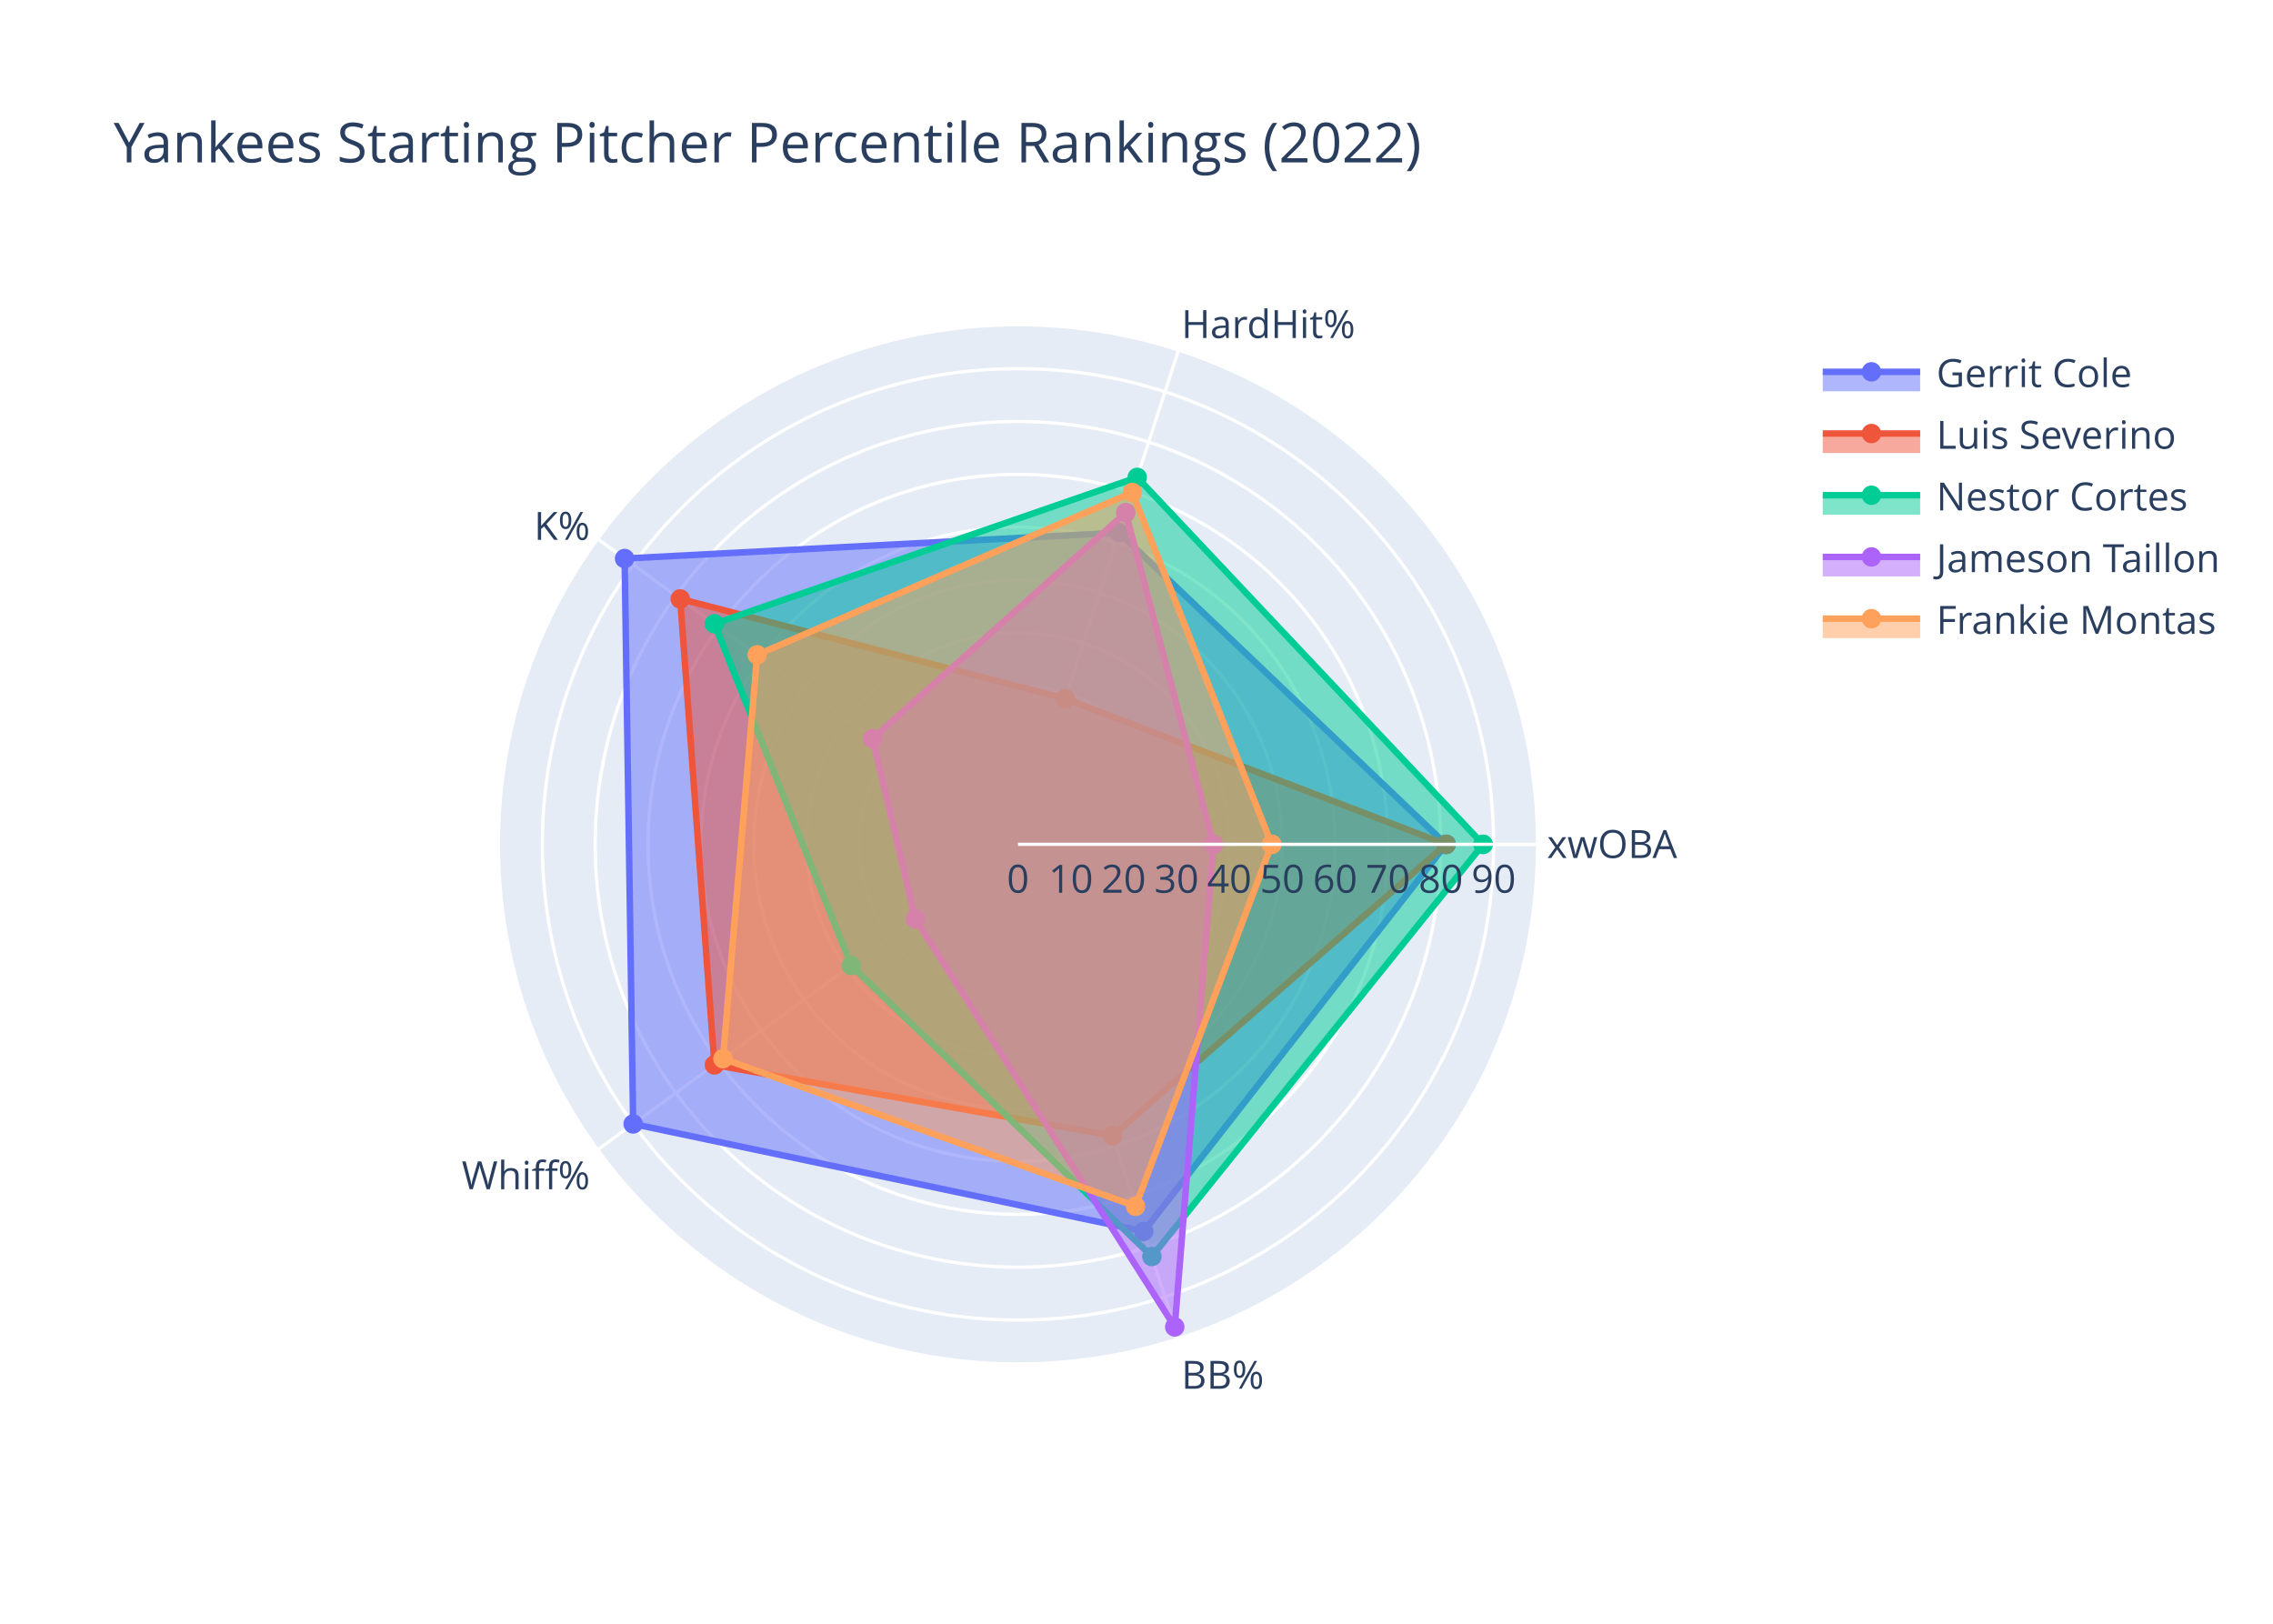
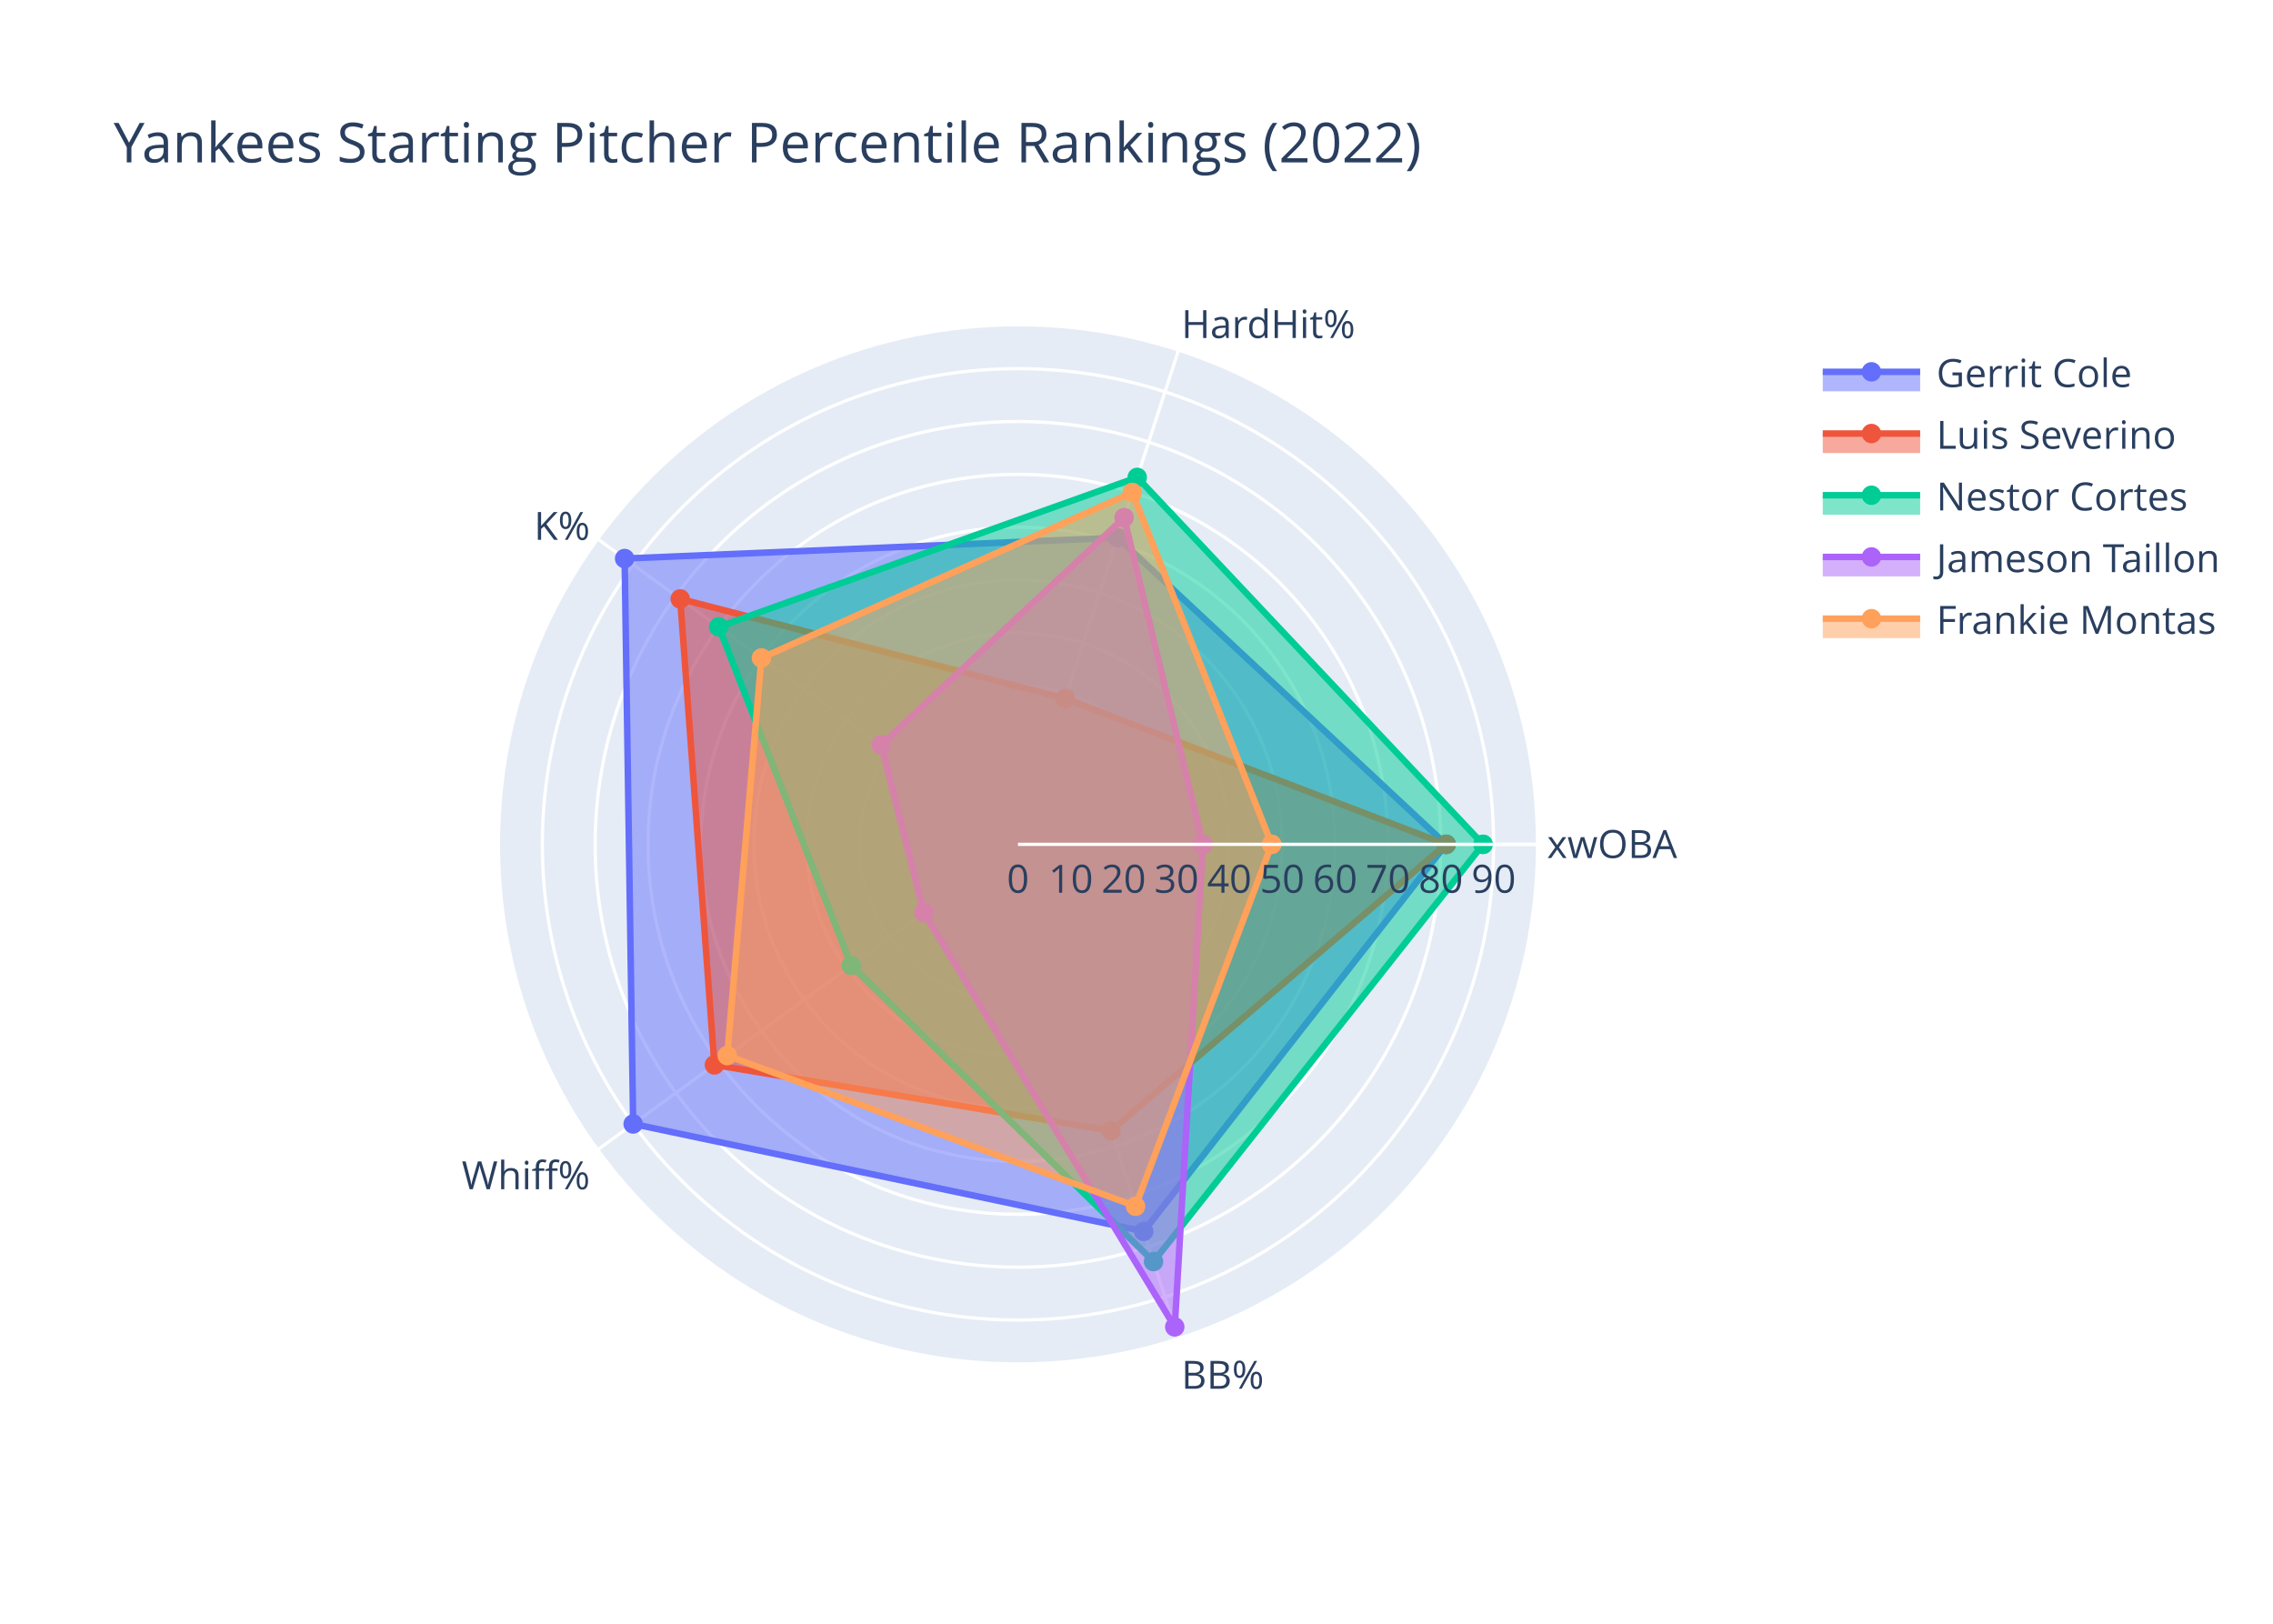
<svg xmlns="http://www.w3.org/2000/svg" class="main-svg" width="700" height="500" style="" viewBox="0 0 700 500">
  <rect x="0" y="0" width="700" height="500" style="fill: rgb(255, 255, 255); fill-opacity: 1;" />
-   <defs id="defs-b1705c">
+   <defs id="defs-b0c2d6">
    <g class="clips">
-       <clipPath id="clipb1705cpolar-for-traces">
+       <clipPath id="clipb0c2d6polar-for-traces">
        <path d="M160,0A160,160 0,1,0 -160,-1.9594348786357652e-14A160,160 0,1,0 160,3.9188697572715304e-14Z" transform="translate(160,160)" />
      </clipPath>
    </g>
    <g class="gradients" />
    <g class="patterns" />
  </defs>
  <g class="bglayer" />
  <g class="layer-below">
    <g class="imagelayer" />
    <g class="shapelayer" />
  </g>
  <g class="cartesianlayer" />
  <g class="polarlayer">
    <g class="polar">
      <g class="polarsublayer draglayer" />
      <g class="polarsublayer plotbg">
        <path d="M160,0A160,160 0,1,0 -160,-1.9594348786357652e-14A160,160 0,1,0 160,3.9188697572715304e-14Z" transform="translate(313.5,260)" style="fill: rgb(229, 236, 246); fill-opacity: 1;" />
      </g>
      <g class="polarsublayer backplot">
        <g class="maplayer" />
      </g>
      <g class="polarsublayer angular-grid" style="fill: none;">
        <path class="angularaxisgrid" d="M313.5,260L473.5,260" style="stroke: rgb(255, 255, 255); stroke-opacity: 1; stroke-width: 1px;" />
        <path class="angularaxisgrid" d="M313.5,260L362.943,107.831" style="stroke: rgb(255, 255, 255); stroke-opacity: 1; stroke-width: 1px;" />
        <path class="angularaxisgrid" d="M313.5,260L184.057,165.954" style="stroke: rgb(255, 255, 255); stroke-opacity: 1; stroke-width: 1px;" />
        <path class="angularaxisgrid" d="M313.5,260L184.057,354.046" style="stroke: rgb(255, 255, 255); stroke-opacity: 1; stroke-width: 1px;" />
        <path class="angularaxisgrid" d="M313.5,260L362.943,412.169" style="stroke: rgb(255, 255, 255); stroke-opacity: 1; stroke-width: 1px;" />
      </g>
      <g class="polarsublayer radial-grid" transform="translate(313.5,260)" style="fill: none;">
        <path class="xgrid" d="M16.28,0A16.28,16.28 0,1,0 -16.28,-1.9937249890118912e-15A16.28,16.28 0,1,0 16.28,3.9874499780237825e-15Z" style="stroke: rgb(255, 255, 255); stroke-opacity: 1; stroke-width: 1px;" />
        <path class="xgrid" d="M32.55,0A32.55,32.55 0,1,0 -32.55,-3.986225331224634e-15A32.55,32.55 0,1,0 32.55,7.972450662449268e-15Z" style="stroke: rgb(255, 255, 255); stroke-opacity: 1; stroke-width: 1px;" />
        <path class="xgrid" d="M48.83,0A48.83,48.83 0,1,0 -48.83,-5.979950320236525e-15A48.83,48.83 0,1,0 48.83,1.195990064047305e-14Z" style="stroke: rgb(255, 255, 255); stroke-opacity: 1; stroke-width: 1px;" />
        <path class="xgrid" d="M65.1,0A65.1,65.1 0,1,0 -65.1,-7.972450662449268e-15A65.1,65.1 0,1,0 65.1,1.5944901324898536e-14Z" style="stroke: rgb(255, 255, 255); stroke-opacity: 1; stroke-width: 1px;" />
        <path class="xgrid" d="M81.38,0A81.38,81.38 0,1,0 -81.38,-9.96617565146116e-15A81.38,81.38 0,1,0 81.38,1.993235130292232e-14Z" style="stroke: rgb(255, 255, 255); stroke-opacity: 1; stroke-width: 1px;" />
        <path class="xgrid" d="M97.66,0A97.66,97.66 0,1,0 -97.66,-1.195990064047305e-14A97.66,97.66 0,1,0 97.66,2.39198012809461e-14Z" style="stroke: rgb(255, 255, 255); stroke-opacity: 1; stroke-width: 1px;" />
        <path class="xgrid" d="M113.93,0A113.93,113.93 0,1,0 -113.93,-1.3952400982685795e-14A113.93,113.93 0,1,0 113.93,2.790480196537159e-14Z" style="stroke: rgb(255, 255, 255); stroke-opacity: 1; stroke-width: 1px;" />
        <path class="xgrid" d="M130.21,0A130.21,130.21 0,1,0 -130.21,-1.5946125971697688e-14A130.21,130.21 0,1,0 130.21,3.1892251943395376e-14Z" style="stroke: rgb(255, 255, 255); stroke-opacity: 1; stroke-width: 1px;" />
        <path class="xgrid" d="M146.48,0A146.48,146.48 0,1,0 -146.48,-1.7938626313910428e-14A146.48,146.48 0,1,0 146.48,3.5877252627820855e-14Z" style="stroke: rgb(255, 255, 255); stroke-opacity: 1; stroke-width: 1px;" />
      </g>
      <g class="polarsublayer frontplot" transform="translate(153.5,100)">
        <g class="barlayer" />
        <g class="scatterlayer">
-           <g class="trace scatter tracec72419" style="stroke-miterlimit: 2; opacity: 1;">
-             <g class="fills" clip-path="url(#clipb1705cpolar-for-traces)">
-               <g>
-                 <path class="js-fill" d="M291.84,160L191.18,64.03L38.86,71.99L41.49,246.1L198.73,279.19L291.84,160Z" style="fill: rgb(99, 110, 250); fill-opacity: 0.5; stroke-width: 0;" />
-               </g>
-             </g>
-             <g class="errorbars" />
-             <g class="lines">
-               <path class="js-line" d="M291.84,160L191.18,64.03L38.86,71.99L41.49,246.1L198.73,279.19L291.84,160" clip-path="url(#clipb1705cpolar-for-traces)" style="vector-effect: non-scaling-stroke; fill: none; stroke: rgb(99, 110, 250); stroke-opacity: 1; stroke-width: 2px; opacity: 1;" />
+           <g class="trace scatter tracea0163c" style="stroke-miterlimit: 2; opacity: 1;">
+             <g class="fills" clip-path="url(#clipb0c2d6polar-for-traces)">
+               <g>
+                 <path class="js-fill" d="M291.84,160L190.68,65.58L38.86,71.99L41.49,246.1L198.73,279.19L291.84,160Z" style="fill: rgb(99, 110, 250); fill-opacity: 0.5; stroke-width: 0;" />
+               </g>
+             </g>
+             <g class="errorbars" />
+             <g class="lines">
+               <path class="js-line" d="M291.84,160L190.68,65.58L38.86,71.99L41.49,246.1L198.73,279.19L291.84,160" clip-path="url(#clipb0c2d6polar-for-traces)" style="vector-effect: non-scaling-stroke; fill: none; stroke: rgb(99, 110, 250); stroke-opacity: 1; stroke-width: 2px; opacity: 1;" />
            </g>
            <g class="points">
              <path class="point" transform="translate(291.84,160)" d="M3,0A3,3 0 1,1 0,-3A3,3 0 0,1 3,0Z" style="opacity: 1; stroke-width: 0px; fill: rgb(99, 110, 250); fill-opacity: 1;" />
-               <path class="point" transform="translate(191.18,64.03)" d="M3,0A3,3 0 1,1 0,-3A3,3 0 0,1 3,0Z" style="opacity: 1; stroke-width: 0px; fill: rgb(99, 110, 250); fill-opacity: 1;" />
+               <path class="point" transform="translate(190.68,65.58)" d="M3,0A3,3 0 1,1 0,-3A3,3 0 0,1 3,0Z" style="opacity: 1; stroke-width: 0px; fill: rgb(99, 110, 250); fill-opacity: 1;" />
              <path class="point" transform="translate(38.86,71.99)" d="M3,0A3,3 0 1,1 0,-3A3,3 0 0,1 3,0Z" style="opacity: 1; stroke-width: 0px; fill: rgb(99, 110, 250); fill-opacity: 1;" />
              <path class="point" transform="translate(41.49,246.1)" d="M3,0A3,3 0 1,1 0,-3A3,3 0 0,1 3,0Z" style="opacity: 1; stroke-width: 0px; fill: rgb(99, 110, 250); fill-opacity: 1;" />
              <path class="point" transform="translate(198.73,279.19)" d="M3,0A3,3 0 1,1 0,-3A3,3 0 0,1 3,0Z" style="opacity: 1; stroke-width: 0px; fill: rgb(99, 110, 250); fill-opacity: 1;" />
              <path class="point" transform="translate(291.84,160)" d="M3,0A3,3 0 1,1 0,-3A3,3 0 0,1 3,0Z" style="opacity: 1; stroke-width: 0px; fill: rgb(99, 110, 250); fill-opacity: 1;" />
            </g>
            <g class="text" />
          </g>
-           <g class="trace scatter trace2480b2" style="stroke-miterlimit: 2; opacity: 1;">
-             <g class="fills" clip-path="url(#clipb1705cpolar-for-traces)">
-               <g>
-                 <path class="js-fill" d="M291.84,160L174.59,115.11L55.98,84.42L66.51,227.92L189.17,249.78L291.84,160Z" style="fill: rgb(239, 85, 59); fill-opacity: 0.5; stroke-width: 0;" />
-               </g>
-             </g>
-             <g class="errorbars" />
-             <g class="lines">
-               <path class="js-line" d="M291.84,160L174.59,115.11L55.98,84.42L66.51,227.92L189.17,249.78L291.84,160" clip-path="url(#clipb1705cpolar-for-traces)" style="vector-effect: non-scaling-stroke; fill: none; stroke: rgb(239, 85, 59); stroke-opacity: 1; stroke-width: 2px; opacity: 1;" />
+           <g class="trace scatter trace803e13" style="stroke-miterlimit: 2; opacity: 1;">
+             <g class="fills" clip-path="url(#clipb0c2d6polar-for-traces)">
+               <g>
+                 <path class="js-fill" d="M291.84,160L174.59,115.11L55.98,84.42L66.51,227.92L188.67,248.23L291.84,160Z" style="fill: rgb(239, 85, 59); fill-opacity: 0.5; stroke-width: 0;" />
+               </g>
+             </g>
+             <g class="errorbars" />
+             <g class="lines">
+               <path class="js-line" d="M291.84,160L174.59,115.11L55.98,84.42L66.51,227.92L188.67,248.23L291.84,160" clip-path="url(#clipb0c2d6polar-for-traces)" style="vector-effect: non-scaling-stroke; fill: none; stroke: rgb(239, 85, 59); stroke-opacity: 1; stroke-width: 2px; opacity: 1;" />
            </g>
            <g class="points">
              <path class="point" transform="translate(291.84,160)" d="M3,0A3,3 0 1,1 0,-3A3,3 0 0,1 3,0Z" style="opacity: 1; stroke-width: 0px; fill: rgb(239, 85, 59); fill-opacity: 1;" />
              <path class="point" transform="translate(174.59,115.11)" d="M3,0A3,3 0 1,1 0,-3A3,3 0 0,1 3,0Z" style="opacity: 1; stroke-width: 0px; fill: rgb(239, 85, 59); fill-opacity: 1;" />
              <path class="point" transform="translate(55.98,84.42)" d="M3,0A3,3 0 1,1 0,-3A3,3 0 0,1 3,0Z" style="opacity: 1; stroke-width: 0px; fill: rgb(239, 85, 59); fill-opacity: 1;" />
              <path class="point" transform="translate(66.51,227.92)" d="M3,0A3,3 0 1,1 0,-3A3,3 0 0,1 3,0Z" style="opacity: 1; stroke-width: 0px; fill: rgb(239, 85, 59); fill-opacity: 1;" />
-               <path class="point" transform="translate(189.17,249.78)" d="M3,0A3,3 0 1,1 0,-3A3,3 0 0,1 3,0Z" style="opacity: 1; stroke-width: 0px; fill: rgb(239, 85, 59); fill-opacity: 1;" />
+               <path class="point" transform="translate(188.67,248.23)" d="M3,0A3,3 0 1,1 0,-3A3,3 0 0,1 3,0Z" style="opacity: 1; stroke-width: 0px; fill: rgb(239, 85, 59); fill-opacity: 1;" />
              <path class="point" transform="translate(291.84,160)" d="M3,0A3,3 0 1,1 0,-3A3,3 0 0,1 3,0Z" style="opacity: 1; stroke-width: 0px; fill: rgb(239, 85, 59); fill-opacity: 1;" />
            </g>
            <g class="text" />
          </g>
-           <g class="trace scatter trace8d5c06" style="stroke-miterlimit: 2; opacity: 1;">
-             <g class="fills" clip-path="url(#clipb1705cpolar-for-traces)">
-               <g>
-                 <path class="js-fill" d="M303.23,160L196.72,47L66.51,92.08L108.65,197.31L201.24,286.93L303.23,160Z" style="fill: rgb(0, 204, 150); fill-opacity: 0.5; stroke-width: 0;" />
-               </g>
-             </g>
-             <g class="errorbars" />
-             <g class="lines">
-               <path class="js-line" d="M303.23,160L196.72,47L66.51,92.08L108.65,197.31L201.24,286.93L303.23,160" clip-path="url(#clipb1705cpolar-for-traces)" style="vector-effect: non-scaling-stroke; fill: none; stroke: rgb(0, 204, 150); stroke-opacity: 1; stroke-width: 2px; opacity: 1;" />
+           <g class="trace scatter trace97c275" style="stroke-miterlimit: 2; opacity: 1;">
+             <g class="fills" clip-path="url(#clipb0c2d6polar-for-traces)">
+               <g>
+                 <path class="js-fill" d="M303.23,160L196.72,47L67.83,93.03L108.65,197.31L201.75,288.48L303.23,160Z" style="fill: rgb(0, 204, 150); fill-opacity: 0.5; stroke-width: 0;" />
+               </g>
+             </g>
+             <g class="errorbars" />
+             <g class="lines">
+               <path class="js-line" d="M303.23,160L196.72,47L67.83,93.03L108.65,197.31L201.75,288.48L303.23,160" clip-path="url(#clipb0c2d6polar-for-traces)" style="vector-effect: non-scaling-stroke; fill: none; stroke: rgb(0, 204, 150); stroke-opacity: 1; stroke-width: 2px; opacity: 1;" />
            </g>
            <g class="points">
              <path class="point" transform="translate(303.23,160)" d="M3,0A3,3 0 1,1 0,-3A3,3 0 0,1 3,0Z" style="opacity: 1; stroke-width: 0px; fill: rgb(0, 204, 150); fill-opacity: 1;" />
              <path class="point" transform="translate(196.72,47)" d="M3,0A3,3 0 1,1 0,-3A3,3 0 0,1 3,0Z" style="opacity: 1; stroke-width: 0px; fill: rgb(0, 204, 150); fill-opacity: 1;" />
-               <path class="point" transform="translate(66.51,92.08)" d="M3,0A3,3 0 1,1 0,-3A3,3 0 0,1 3,0Z" style="opacity: 1; stroke-width: 0px; fill: rgb(0, 204, 150); fill-opacity: 1;" />
+               <path class="point" transform="translate(67.83,93.03)" d="M3,0A3,3 0 1,1 0,-3A3,3 0 0,1 3,0Z" style="opacity: 1; stroke-width: 0px; fill: rgb(0, 204, 150); fill-opacity: 1;" />
              <path class="point" transform="translate(108.65,197.31)" d="M3,0A3,3 0 1,1 0,-3A3,3 0 0,1 3,0Z" style="opacity: 1; stroke-width: 0px; fill: rgb(0, 204, 150); fill-opacity: 1;" />
-               <path class="point" transform="translate(201.24,286.93)" d="M3,0A3,3 0 1,1 0,-3A3,3 0 0,1 3,0Z" style="opacity: 1; stroke-width: 0px; fill: rgb(0, 204, 150); fill-opacity: 1;" />
+               <path class="point" transform="translate(201.75,288.48)" d="M3,0A3,3 0 1,1 0,-3A3,3 0 0,1 3,0Z" style="opacity: 1; stroke-width: 0px; fill: rgb(0, 204, 150); fill-opacity: 1;" />
              <path class="point" transform="translate(303.23,160)" d="M3,0A3,3 0 1,1 0,-3A3,3 0 0,1 3,0Z" style="opacity: 1; stroke-width: 0px; fill: rgb(0, 204, 150); fill-opacity: 1;" />
            </g>
            <g class="text" />
          </g>
-           <g class="trace scatter trace997d0d" style="stroke-miterlimit: 2; opacity: 1;">
-             <g class="fills" clip-path="url(#clipb1705cpolar-for-traces)">
-               <g>
-                 <path class="js-fill" d="M220.22,160L193.2,57.84L115.23,127.47L128.4,182.96L208.28,308.6L220.22,160Z" style="fill: rgb(171, 99, 250); fill-opacity: 0.5; stroke-width: 0;" />
-               </g>
-             </g>
-             <g class="errorbars" />
-             <g class="lines">
-               <path class="js-line" d="M220.22,160L193.2,57.84L115.23,127.47L128.4,182.96L208.28,308.6L220.22,160" clip-path="url(#clipb1705cpolar-for-traces)" style="vector-effect: non-scaling-stroke; fill: none; stroke: rgb(171, 99, 250); stroke-opacity: 1; stroke-width: 2px; opacity: 1;" />
-             </g>
-             <g class="points">
-               <path class="point" transform="translate(220.22,160)" d="M3,0A3,3 0 1,1 0,-3A3,3 0 0,1 3,0Z" style="opacity: 1; stroke-width: 0px; fill: rgb(171, 99, 250); fill-opacity: 1;" />
-               <path class="point" transform="translate(193.2,57.84)" d="M3,0A3,3 0 1,1 0,-3A3,3 0 0,1 3,0Z" style="opacity: 1; stroke-width: 0px; fill: rgb(171, 99, 250); fill-opacity: 1;" />
-               <path class="point" transform="translate(115.23,127.47)" d="M3,0A3,3 0 1,1 0,-3A3,3 0 0,1 3,0Z" style="opacity: 1; stroke-width: 0px; fill: rgb(171, 99, 250); fill-opacity: 1;" />
-               <path class="point" transform="translate(128.4,182.96)" d="M3,0A3,3 0 1,1 0,-3A3,3 0 0,1 3,0Z" style="opacity: 1; stroke-width: 0px; fill: rgb(171, 99, 250); fill-opacity: 1;" />
+           <g class="trace scatter traceac190d" style="stroke-miterlimit: 2; opacity: 1;">
+             <g class="fills" clip-path="url(#clipb0c2d6polar-for-traces)">
+               <g>
+                 <path class="js-fill" d="M216.97,160L192.69,59.38L117.86,129.39L131.03,181.05L208.28,308.6L216.97,160Z" style="fill: rgb(171, 99, 250); fill-opacity: 0.5; stroke-width: 0;" />
+               </g>
+             </g>
+             <g class="errorbars" />
+             <g class="lines">
+               <path class="js-line" d="M216.97,160L192.69,59.38L117.86,129.39L131.03,181.05L208.28,308.6L216.97,160" clip-path="url(#clipb0c2d6polar-for-traces)" style="vector-effect: non-scaling-stroke; fill: none; stroke: rgb(171, 99, 250); stroke-opacity: 1; stroke-width: 2px; opacity: 1;" />
+             </g>
+             <g class="points">
+               <path class="point" transform="translate(216.97,160)" d="M3,0A3,3 0 1,1 0,-3A3,3 0 0,1 3,0Z" style="opacity: 1; stroke-width: 0px; fill: rgb(171, 99, 250); fill-opacity: 1;" />
+               <path class="point" transform="translate(192.69,59.38)" d="M3,0A3,3 0 1,1 0,-3A3,3 0 0,1 3,0Z" style="opacity: 1; stroke-width: 0px; fill: rgb(171, 99, 250); fill-opacity: 1;" />
+               <path class="point" transform="translate(117.86,129.39)" d="M3,0A3,3 0 1,1 0,-3A3,3 0 0,1 3,0Z" style="opacity: 1; stroke-width: 0px; fill: rgb(171, 99, 250); fill-opacity: 1;" />
+               <path class="point" transform="translate(131.03,181.05)" d="M3,0A3,3 0 1,1 0,-3A3,3 0 0,1 3,0Z" style="opacity: 1; stroke-width: 0px; fill: rgb(171, 99, 250); fill-opacity: 1;" />
              <path class="point" transform="translate(208.28,308.6)" d="M3,0A3,3 0 1,1 0,-3A3,3 0 0,1 3,0Z" style="opacity: 1; stroke-width: 0px; fill: rgb(171, 99, 250); fill-opacity: 1;" />
-               <path class="point" transform="translate(220.22,160)" d="M3,0A3,3 0 1,1 0,-3A3,3 0 0,1 3,0Z" style="opacity: 1; stroke-width: 0px; fill: rgb(171, 99, 250); fill-opacity: 1;" />
-             </g>
-             <g class="text" />
-           </g>
-           <g class="trace scatter trace518336" style="stroke-miterlimit: 2; opacity: 1;">
-             <g class="fills" clip-path="url(#clipb1705cpolar-for-traces)">
-               <g>
-                 <path class="js-fill" d="M238.13,160L195.21,51.64L79.68,101.64L69.14,226.01L196.21,271.45L238.13,160Z" style="fill: rgb(255, 161, 90); fill-opacity: 0.5; stroke-width: 0;" />
-               </g>
-             </g>
-             <g class="errorbars" />
-             <g class="lines">
-               <path class="js-line" d="M238.13,160L195.21,51.64L79.68,101.64L69.14,226.01L196.21,271.45L238.13,160" clip-path="url(#clipb1705cpolar-for-traces)" style="vector-effect: non-scaling-stroke; fill: none; stroke: rgb(255, 161, 90); stroke-opacity: 1; stroke-width: 2px; opacity: 1;" />
+               <path class="point" transform="translate(216.97,160)" d="M3,0A3,3 0 1,1 0,-3A3,3 0 0,1 3,0Z" style="opacity: 1; stroke-width: 0px; fill: rgb(171, 99, 250); fill-opacity: 1;" />
+             </g>
+             <g class="text" />
+           </g>
+           <g class="trace scatter trace1f72ea" style="stroke-miterlimit: 2; opacity: 1;">
+             <g class="fills" clip-path="url(#clipb0c2d6polar-for-traces)">
+               <g>
+                 <path class="js-fill" d="M238.13,160L195.21,51.64L80.99,102.6L70.46,225.05L196.21,271.45L238.13,160Z" style="fill: rgb(255, 161, 90); fill-opacity: 0.5; stroke-width: 0;" />
+               </g>
+             </g>
+             <g class="errorbars" />
+             <g class="lines">
+               <path class="js-line" d="M238.13,160L195.21,51.64L80.99,102.6L70.46,225.05L196.21,271.45L238.13,160" clip-path="url(#clipb0c2d6polar-for-traces)" style="vector-effect: non-scaling-stroke; fill: none; stroke: rgb(255, 161, 90); stroke-opacity: 1; stroke-width: 2px; opacity: 1;" />
            </g>
            <g class="points">
              <path class="point" transform="translate(238.13,160)" d="M3,0A3,3 0 1,1 0,-3A3,3 0 0,1 3,0Z" style="opacity: 1; stroke-width: 0px; fill: rgb(255, 161, 90); fill-opacity: 1;" />
              <path class="point" transform="translate(195.21,51.64)" d="M3,0A3,3 0 1,1 0,-3A3,3 0 0,1 3,0Z" style="opacity: 1; stroke-width: 0px; fill: rgb(255, 161, 90); fill-opacity: 1;" />
-               <path class="point" transform="translate(79.68,101.64)" d="M3,0A3,3 0 1,1 0,-3A3,3 0 0,1 3,0Z" style="opacity: 1; stroke-width: 0px; fill: rgb(255, 161, 90); fill-opacity: 1;" />
-               <path class="point" transform="translate(69.14,226.01)" d="M3,0A3,3 0 1,1 0,-3A3,3 0 0,1 3,0Z" style="opacity: 1; stroke-width: 0px; fill: rgb(255, 161, 90); fill-opacity: 1;" />
+               <path class="point" transform="translate(80.99,102.6)" d="M3,0A3,3 0 1,1 0,-3A3,3 0 0,1 3,0Z" style="opacity: 1; stroke-width: 0px; fill: rgb(255, 161, 90); fill-opacity: 1;" />
+               <path class="point" transform="translate(70.46,225.05)" d="M3,0A3,3 0 1,1 0,-3A3,3 0 0,1 3,0Z" style="opacity: 1; stroke-width: 0px; fill: rgb(255, 161, 90); fill-opacity: 1;" />
              <path class="point" transform="translate(196.21,271.45)" d="M3,0A3,3 0 1,1 0,-3A3,3 0 0,1 3,0Z" style="opacity: 1; stroke-width: 0px; fill: rgb(255, 161, 90); fill-opacity: 1;" />
              <path class="point" transform="translate(238.13,160)" d="M3,0A3,3 0 1,1 0,-3A3,3 0 0,1 3,0Z" style="opacity: 1; stroke-width: 0px; fill: rgb(255, 161, 90); fill-opacity: 1;" />
            </g>
            <g class="text" />
          </g>
        </g>
      </g>
      <g class="polarsublayer angular-line">
        <path d="M160,0A160,160 0,1,0 -160,-1.9594348786357652e-14A160,160 0,1,0 160,3.9188697572715304e-14Z" transform="translate(313.5,260)" stroke-width="1" style="fill: none; stroke: rgb(255, 255, 255); stroke-opacity: 1;" />
      </g>
      <g class="polarsublayer radial-line">
        <line x1="0" y1="0" x2="160" y2="0" transform="translate(313.5,260)" stroke-width="1" style="fill: none; stroke: rgb(255, 255, 255); stroke-opacity: 1;" />
      </g>
      <g class="polarsublayer angular-axis">
        <g class="angularaxistick">
          <text text-anchor="start" x="2.9" y="4.2" transform="translate(473.5,260)" style="font-family: 'Open Sans', verdana, arial, sans-serif; font-size: 12px; fill: rgb(42, 63, 95); fill-opacity: 1; white-space: pre; opacity: 1;">xwOBA</text>
        </g>
        <g class="angularaxistick">
          <text text-anchor="start" x="0.896" y="-3.743" transform="translate(362.9427,107.831)" style="font-family: 'Open Sans', verdana, arial, sans-serif; font-size: 12px; fill: rgb(42, 63, 95); fill-opacity: 1; white-space: pre; opacity: 1;">HardHit%</text>
        </g>
        <g class="angularaxistick">
          <text text-anchor="end" x="-2.346" y="0.283" transform="translate(184.0573,165.9544)" style="font-family: 'Open Sans', verdana, arial, sans-serif; font-size: 12px; fill: rgb(42, 63, 95); fill-opacity: 1; white-space: pre; opacity: 1;">K%</text>
        </g>
        <g class="angularaxistick">
          <text text-anchor="end" x="-2.346" y="12.156" transform="translate(184.0573,354.0456)" style="font-family: 'Open Sans', verdana, arial, sans-serif; font-size: 12px; fill: rgb(42, 63, 95); fill-opacity: 1; white-space: pre; opacity: 1;">Whiff%</text>
        </g>
        <g class="angularaxistick">
          <text text-anchor="start" x="0.896" y="15.469" transform="translate(362.9427,412.169)" style="font-family: 'Open Sans', verdana, arial, sans-serif; font-size: 12px; fill: rgb(42, 63, 95); fill-opacity: 1; white-space: pre; opacity: 1;">BB%</text>
        </g>
      </g>
      <g class="polarsublayer radial-axis" transform="translate(313.5,260)">
        <g class="xtick">
          <text text-anchor="middle" x="0" y="14.9" transform="" style="font-family: 'Open Sans', verdana, arial, sans-serif; font-size: 12px; fill: rgb(42, 63, 95); fill-opacity: 1; white-space: pre; opacity: 1;">0</text>
        </g>
        <g class="xtick">
          <text text-anchor="middle" x="0" y="14.9" transform="translate(16.28,0)" style="font-family: 'Open Sans', verdana, arial, sans-serif; font-size: 12px; fill: rgb(42, 63, 95); fill-opacity: 1; white-space: pre; opacity: 1;">10</text>
        </g>
        <g class="xtick">
          <text text-anchor="middle" x="0" y="14.9" transform="translate(32.55,0)" style="font-family: 'Open Sans', verdana, arial, sans-serif; font-size: 12px; fill: rgb(42, 63, 95); fill-opacity: 1; white-space: pre; opacity: 1;">20</text>
        </g>
        <g class="xtick">
          <text text-anchor="middle" x="0" y="14.9" transform="translate(48.83,0)" style="font-family: 'Open Sans', verdana, arial, sans-serif; font-size: 12px; fill: rgb(42, 63, 95); fill-opacity: 1; white-space: pre; opacity: 1;">30</text>
        </g>
        <g class="xtick">
          <text text-anchor="middle" x="0" y="14.9" transform="translate(65.1,0)" style="font-family: 'Open Sans', verdana, arial, sans-serif; font-size: 12px; fill: rgb(42, 63, 95); fill-opacity: 1; white-space: pre; opacity: 1;">40</text>
        </g>
        <g class="xtick">
          <text text-anchor="middle" x="0" y="14.9" transform="translate(81.38,0)" style="font-family: 'Open Sans', verdana, arial, sans-serif; font-size: 12px; fill: rgb(42, 63, 95); fill-opacity: 1; white-space: pre; opacity: 1;">50</text>
        </g>
        <g class="xtick">
          <text text-anchor="middle" x="0" y="14.9" transform="translate(97.66,0)" style="font-family: 'Open Sans', verdana, arial, sans-serif; font-size: 12px; fill: rgb(42, 63, 95); fill-opacity: 1; white-space: pre; opacity: 1;">60</text>
        </g>
        <g class="xtick">
          <text text-anchor="middle" x="0" y="14.9" transform="translate(113.93,0)" style="font-family: 'Open Sans', verdana, arial, sans-serif; font-size: 12px; fill: rgb(42, 63, 95); fill-opacity: 1; white-space: pre; opacity: 1;">70</text>
        </g>
        <g class="xtick">
          <text text-anchor="middle" x="0" y="14.9" transform="translate(130.21,0)" style="font-family: 'Open Sans', verdana, arial, sans-serif; font-size: 12px; fill: rgb(42, 63, 95); fill-opacity: 1; white-space: pre; opacity: 1;">80</text>
        </g>
        <g class="xtick">
          <text text-anchor="middle" x="0" y="14.9" transform="translate(146.48,0)" style="font-family: 'Open Sans', verdana, arial, sans-serif; font-size: 12px; fill: rgb(42, 63, 95); fill-opacity: 1; white-space: pre; opacity: 1;">90</text>
        </g>
      </g>
    </g>
  </g>
  <g class="smithlayer" />
  <g class="ternarylayer" />
  <g class="geolayer" />
  <g class="funnelarealayer" />
  <g class="pielayer" />
  <g class="iciclelayer" />
  <g class="treemaplayer" />
  <g class="sunburstlayer" />
  <g class="glimages" />
-   <defs id="topdefs-b1705c">
+   <defs id="topdefs-b0c2d6">
    <g class="clips" />
-     <clipPath id="legendb1705c">
+     <clipPath id="legendb0c2d6">
      <rect width="132" height="105" x="0" y="0" />
    </clipPath>
  </defs>
  <g class="layer-above">
    <g class="imagelayer" />
    <g class="shapelayer" />
  </g>
  <g class="infolayer">
    <g class="legend" pointer-events="all" transform="translate(556.34,100)">
      <rect class="bg" shape-rendering="crispEdges" style="stroke: rgb(68, 68, 68); stroke-opacity: 1; fill: rgb(255, 255, 255); fill-opacity: 1; stroke-width: 0px;" width="132" height="105" x="0" y="0" />
-       <g class="scrollbox" transform="" clip-path="url(#legendb1705c)">
+       <g class="scrollbox" transform="" clip-path="url(#legendb0c2d6)">
        <g class="groups">
          <g class="traces" transform="translate(0,14.5)" style="opacity: 1;">
            <text class="legendtext" text-anchor="start" x="40" y="4.68" style="font-family: 'Open Sans', verdana, arial, sans-serif; font-size: 12px; fill: rgb(42, 63, 95); fill-opacity: 1; white-space: pre;">Gerrit Cole</text>
            <g class="layers" style="opacity: 1;">
              <g class="legendfill">
                <path class="js-fill" d="M5,0h30v6h-30z" style="stroke-width: 0; fill: rgb(99, 110, 250); fill-opacity: 0.5;" />
              </g>
              <g class="legendlines">
                <path class="js-line" d="M5,0h30" style="fill: none; stroke: rgb(99, 110, 250); stroke-opacity: 1; stroke-width: 2px;" />
              </g>
              <g class="legendsymbols">
                <g class="legendpoints">
                  <path class="scatterpts" transform="translate(20,0)" d="M3,0A3,3 0 1,1 0,-3A3,3 0 0,1 3,0Z" style="opacity: 1; stroke-width: 0px; fill: rgb(99, 110, 250); fill-opacity: 1;" />
                </g>
              </g>
            </g>
            <rect class="legendtoggle" x="0" y="-9.5" width="126.047" height="19" style="fill: rgb(0, 0, 0); fill-opacity: 0;" />
          </g>
          <g class="traces" transform="translate(0,33.5)" style="opacity: 1;">
            <text class="legendtext" text-anchor="start" x="40" y="4.68" style="font-family: 'Open Sans', verdana, arial, sans-serif; font-size: 12px; fill: rgb(42, 63, 95); fill-opacity: 1; white-space: pre;">Luis Severino</text>
            <g class="layers" style="opacity: 1;">
              <g class="legendfill">
                <path class="js-fill" d="M5,0h30v6h-30z" style="stroke-width: 0; fill: rgb(239, 85, 59); fill-opacity: 0.5;" />
              </g>
              <g class="legendlines">
                <path class="js-line" d="M5,0h30" style="fill: none; stroke: rgb(239, 85, 59); stroke-opacity: 1; stroke-width: 2px;" />
              </g>
              <g class="legendsymbols">
                <g class="legendpoints">
                  <path class="scatterpts" transform="translate(20,0)" d="M3,0A3,3 0 1,1 0,-3A3,3 0 0,1 3,0Z" style="opacity: 1; stroke-width: 0px; fill: rgb(239, 85, 59); fill-opacity: 1;" />
                </g>
              </g>
            </g>
            <rect class="legendtoggle" x="0" y="-9.5" width="126.047" height="19" style="fill: rgb(0, 0, 0); fill-opacity: 0;" />
          </g>
          <g class="traces" transform="translate(0,52.5)" style="opacity: 1;">
            <text class="legendtext" text-anchor="start" x="40" y="4.68" style="font-family: 'Open Sans', verdana, arial, sans-serif; font-size: 12px; fill: rgb(42, 63, 95); fill-opacity: 1; white-space: pre;">Nestor Cortes</text>
            <g class="layers" style="opacity: 1;">
              <g class="legendfill">
                <path class="js-fill" d="M5,0h30v6h-30z" style="stroke-width: 0; fill: rgb(0, 204, 150); fill-opacity: 0.5;" />
              </g>
              <g class="legendlines">
                <path class="js-line" d="M5,0h30" style="fill: none; stroke: rgb(0, 204, 150); stroke-opacity: 1; stroke-width: 2px;" />
              </g>
              <g class="legendsymbols">
                <g class="legendpoints">
                  <path class="scatterpts" transform="translate(20,0)" d="M3,0A3,3 0 1,1 0,-3A3,3 0 0,1 3,0Z" style="opacity: 1; stroke-width: 0px; fill: rgb(0, 204, 150); fill-opacity: 1;" />
                </g>
              </g>
            </g>
            <rect class="legendtoggle" x="0" y="-9.5" width="126.047" height="19" style="fill: rgb(0, 0, 0); fill-opacity: 0;" />
          </g>
          <g class="traces" transform="translate(0,71.5)" style="opacity: 1;">
            <text class="legendtext" text-anchor="start" x="40" y="4.68" style="font-family: 'Open Sans', verdana, arial, sans-serif; font-size: 12px; fill: rgb(42, 63, 95); fill-opacity: 1; white-space: pre;">Jameson Taillon</text>
            <g class="layers" style="opacity: 1;">
              <g class="legendfill">
                <path class="js-fill" d="M5,0h30v6h-30z" style="stroke-width: 0; fill: rgb(171, 99, 250); fill-opacity: 0.5;" />
              </g>
              <g class="legendlines">
                <path class="js-line" d="M5,0h30" style="fill: none; stroke: rgb(171, 99, 250); stroke-opacity: 1; stroke-width: 2px;" />
              </g>
              <g class="legendsymbols">
                <g class="legendpoints">
                  <path class="scatterpts" transform="translate(20,0)" d="M3,0A3,3 0 1,1 0,-3A3,3 0 0,1 3,0Z" style="opacity: 1; stroke-width: 0px; fill: rgb(171, 99, 250); fill-opacity: 1;" />
                </g>
              </g>
            </g>
            <rect class="legendtoggle" x="0" y="-9.5" width="126.047" height="19" style="fill: rgb(0, 0, 0); fill-opacity: 0;" />
          </g>
          <g class="traces" transform="translate(0,90.5)" style="opacity: 1;">
            <text class="legendtext" text-anchor="start" x="40" y="4.68" style="font-family: 'Open Sans', verdana, arial, sans-serif; font-size: 12px; fill: rgb(42, 63, 95); fill-opacity: 1; white-space: pre;">Frankie Montas</text>
            <g class="layers" style="opacity: 1;">
              <g class="legendfill">
                <path class="js-fill" d="M5,0h30v6h-30z" style="stroke-width: 0; fill: rgb(255, 161, 90); fill-opacity: 0.5;" />
              </g>
              <g class="legendlines">
                <path class="js-line" d="M5,0h30" style="fill: none; stroke: rgb(255, 161, 90); stroke-opacity: 1; stroke-width: 2px;" />
              </g>
              <g class="legendsymbols">
                <g class="legendpoints">
                  <path class="scatterpts" transform="translate(20,0)" d="M3,0A3,3 0 1,1 0,-3A3,3 0 0,1 3,0Z" style="opacity: 1; stroke-width: 0px; fill: rgb(255, 161, 90); fill-opacity: 1;" />
                </g>
              </g>
            </g>
            <rect class="legendtoggle" x="0" y="-9.5" width="126.047" height="19" style="fill: rgb(0, 0, 0); fill-opacity: 0;" />
          </g>
        </g>
      </g>
      <rect class="scrollbar" rx="20" ry="3" width="0" height="0" style="fill: rgb(128, 139, 164); fill-opacity: 1;" x="0" y="0" />
    </g>
    <g class="g-gtitle">
      <text class="gtitle" x="35" y="50" text-anchor="start" dy="0em" style="font-family: 'Open Sans', verdana, arial, sans-serif; font-size: 17px; fill: rgb(42, 63, 95); opacity: 1; font-weight: normal; white-space: pre;">Yankees Starting Pitcher Percentile Rankings (2022)</text>
    </g>
    <g class="g-polartitle" />
  </g>
</svg>
